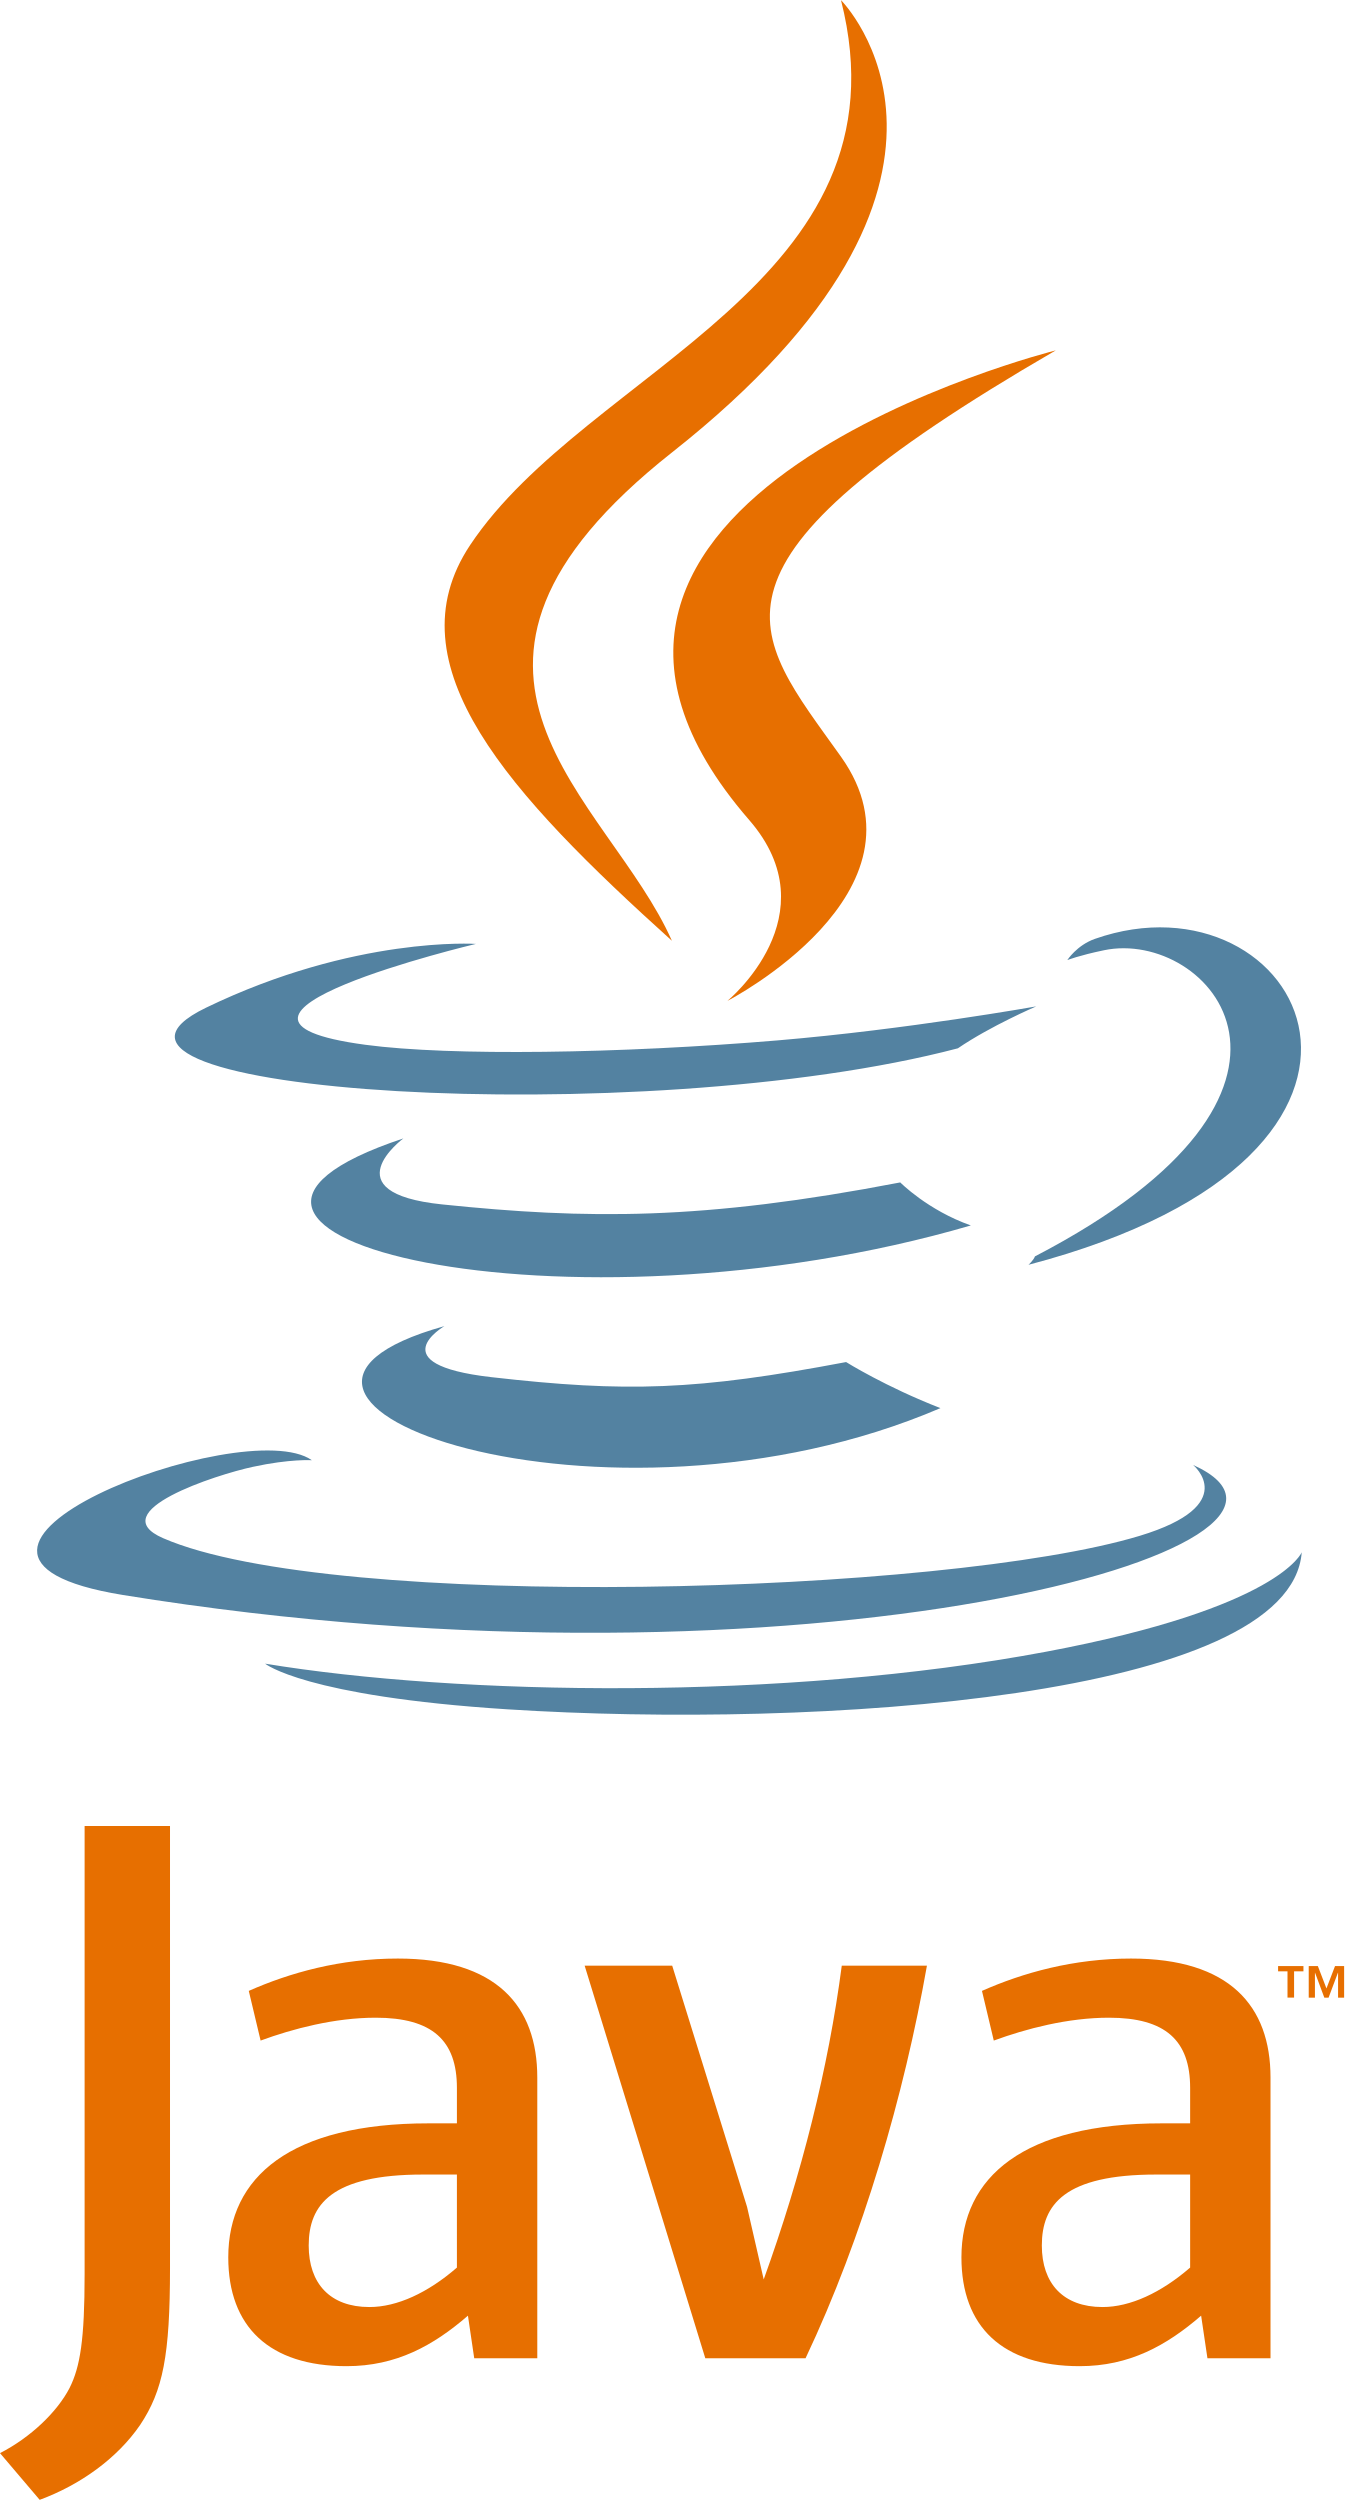
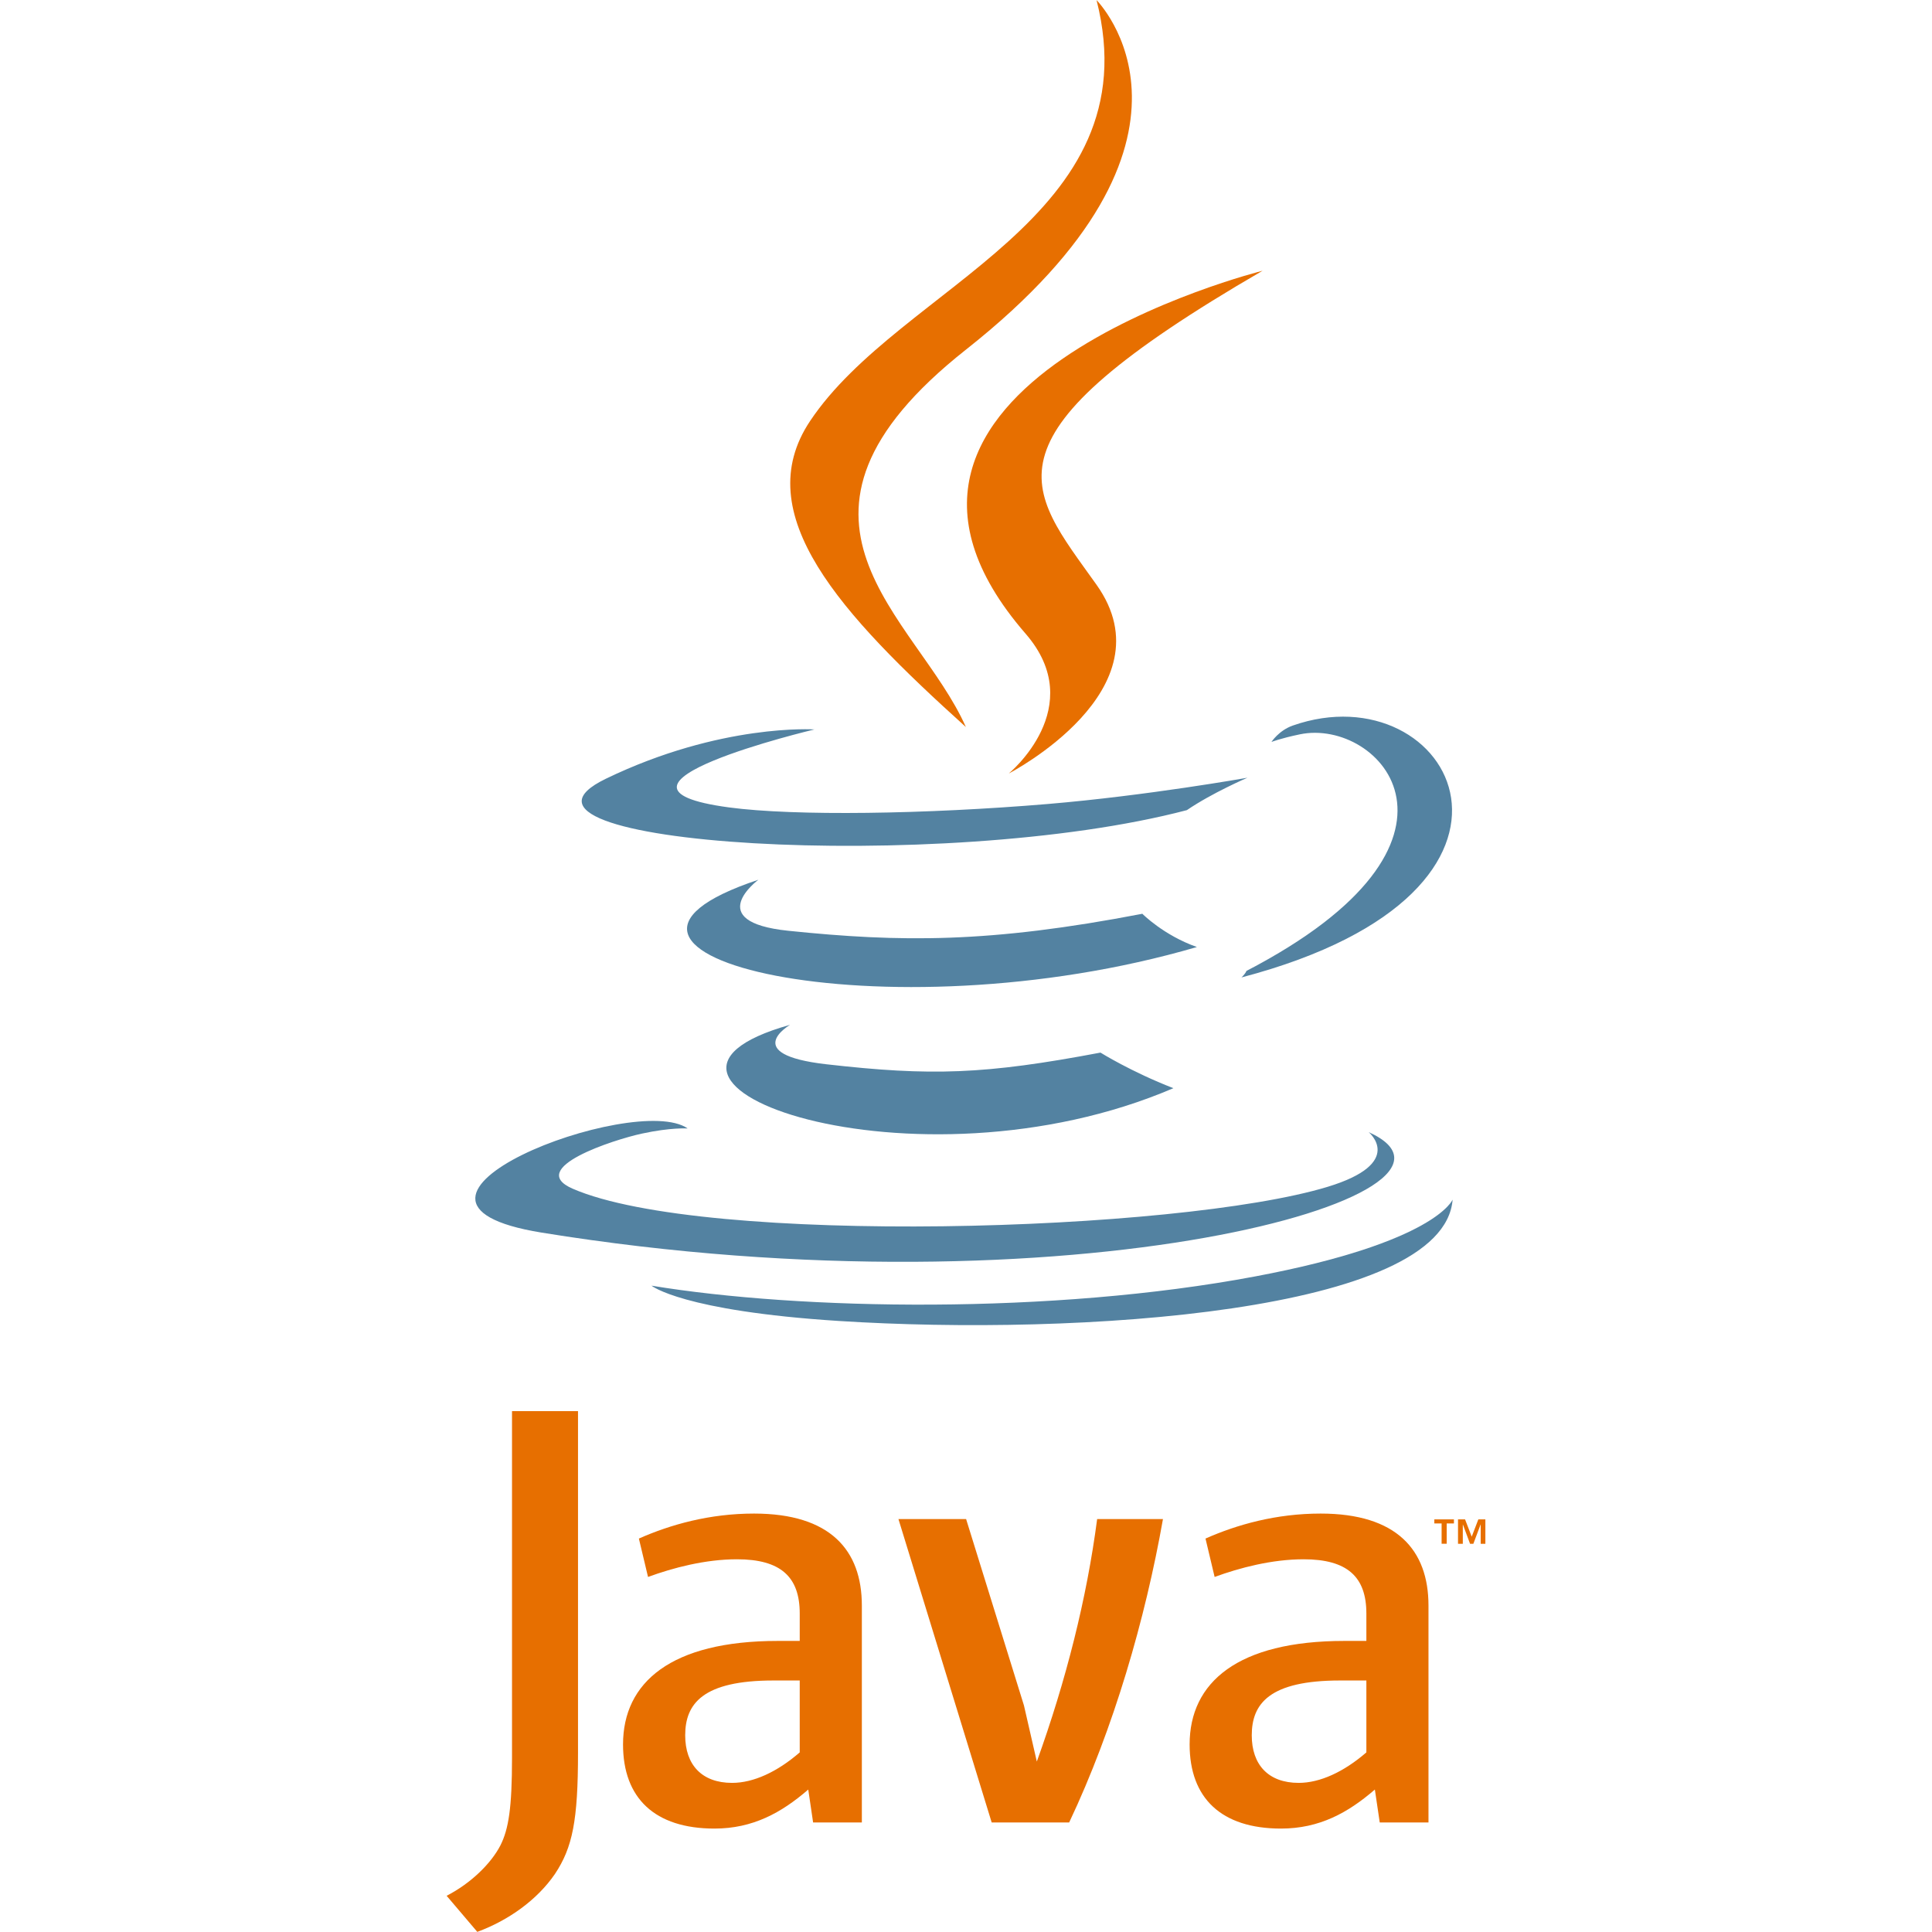
- <svg xmlns="http://www.w3.org/2000/svg" width="764" height="1421" viewBox="0 0 764 1421" fill="none">
+ <svg xmlns="http://www.w3.org/2000/svg" width="1421" height="1421" viewBox="0 0 764 1421" fill="none">
  <path d="M731.814 1120.51H726.463V1117.52H740.875V1120.51H735.555V1135.45H731.814V1120.51ZM760.558 1121.29H760.474L755.168 1135.46H752.741L747.471 1121.29H747.408V1135.46H743.88V1117.52H749.071L753.957 1130.23L758.827 1117.52H764V1135.46H760.556L760.558 1121.29Z" fill="#E76F00" />
  <path d="M252.595 753.768C252.595 753.768 215.35 775.426 279.101 782.754C356.334 791.564 395.807 790.301 480.918 774.194C480.918 774.194 503.295 788.223 534.545 800.374C343.748 882.139 102.734 795.638 252.595 753.768ZM229.28 647.07C229.28 647.07 187.506 677.99 251.305 684.588C333.808 693.099 398.962 693.795 511.704 672.087C511.704 672.087 527.3 687.895 551.82 696.54C321.133 763.989 64.191 701.859 229.28 647.07Z" fill="#5382A1" />
  <path d="M425.827 466.075C472.839 520.196 413.478 568.901 413.478 568.901C413.478 568.901 532.845 507.283 478.025 430.123C426.823 358.163 387.557 322.413 600.124 199.144C600.127 199.141 266.464 282.466 425.827 466.075Z" fill="#E76F00" />
  <path d="M678.171 832.688C678.171 832.688 705.734 855.399 647.817 872.964C537.686 906.323 189.441 916.397 92.701 874.295C57.925 859.165 123.139 838.173 143.653 833.768C165.047 829.129 177.273 829.993 177.273 829.993C138.599 802.751 -72.702 883.481 69.943 906.604C458.956 969.685 779.079 878.199 678.171 832.688ZM270.505 536.519C270.505 536.519 93.365 578.589 207.775 593.866C256.082 600.333 352.382 598.869 442.08 591.354C515.388 585.171 589.001 572.027 589.001 572.027C589.001 572.027 563.152 583.096 544.451 595.862C364.569 643.169 17.07 621.16 117.11 572.773C201.715 531.88 270.505 536.519 270.505 536.519ZM588.271 714.123C771.129 619.111 686.586 527.803 627.571 540.107C613.107 543.117 606.657 545.725 606.657 545.725C606.657 545.725 612.029 537.315 622.28 533.674C739.025 492.634 828.81 654.716 584.593 718.914C584.593 718.914 587.428 716.387 588.271 714.123Z" fill="#5382A1" />
  <path d="M478.025 0.093C478.025 0.093 579.295 101.385 381.975 257.15C223.745 382.096 345.894 453.338 381.91 534.738C289.551 451.41 221.769 378.061 267.242 309.792C333.983 209.58 518.885 160.993 478.025 0.093Z" fill="#E76F00" />
  <path d="M288.473 971.581C463.994 982.816 733.527 965.348 739.908 882.307C739.908 882.307 727.64 913.785 594.849 938.789C445.041 966.977 260.267 963.688 150.678 945.621C150.683 945.616 173.115 964.185 288.473 971.581Z" fill="#5382A1" />
  <path d="M259.708 1288.9C243.15 1303.26 225.662 1311.32 209.969 1311.32C187.569 1311.32 175.466 1297.89 175.466 1276.35C175.466 1253.05 188.435 1236.01 240.455 1236.01H259.705L259.708 1288.9ZM305.396 1340.44V1180.89C305.396 1140.13 282.147 1113.24 226.093 1113.24C193.369 1113.24 164.703 1121.32 141.405 1131.62L148.13 1159.86C166.474 1153.13 190.219 1146.86 213.526 1146.86C245.816 1146.86 259.708 1159.86 259.708 1186.74V1206.91H243.591C165.137 1206.91 129.746 1237.36 129.746 1283.06C129.746 1322.51 153.068 1344.93 196.981 1344.93C225.208 1344.93 246.279 1333.28 265.976 1316.23L269.551 1340.45L305.396 1340.44ZM457.874 1340.44H400.892L332.312 1117.28H382.077L424.629 1254.39L434.089 1295.63C455.617 1236 470.846 1175.52 478.461 1117.28H526.868C513.896 1190.76 490.558 1271.42 457.874 1340.44ZM676.474 1288.9C659.885 1303.26 642.369 1311.32 626.672 1311.32C604.312 1311.32 592.178 1297.89 592.178 1276.35C592.178 1253.05 605.173 1236.01 657.19 1236.01H676.474V1288.9ZM722.158 1340.44V1180.89C722.158 1140.13 698.854 1113.24 642.86 1113.24C610.115 1113.24 581.438 1121.32 558.15 1131.62L564.868 1159.86C583.217 1153.13 607.007 1146.86 630.295 1146.86C662.562 1146.86 676.474 1159.86 676.474 1186.74V1206.91H660.329C581.854 1206.91 546.476 1237.36 546.476 1283.06C546.476 1322.51 569.78 1344.93 613.685 1344.93C641.93 1344.93 662.993 1333.28 682.721 1316.23L686.31 1340.45L722.158 1340.44ZM79.65 1378.34C66.625 1397.35 45.589 1412.4 22.558 1420.91L0 1394.36C17.53 1385.37 32.564 1370.84 39.549 1357.32C45.591 1345.28 48.092 1329.78 48.092 1292.69V1037.91H96.633V1289.2C96.631 1338.78 92.666 1358.81 79.65 1378.34Z" fill="#E76F00" />
</svg>
